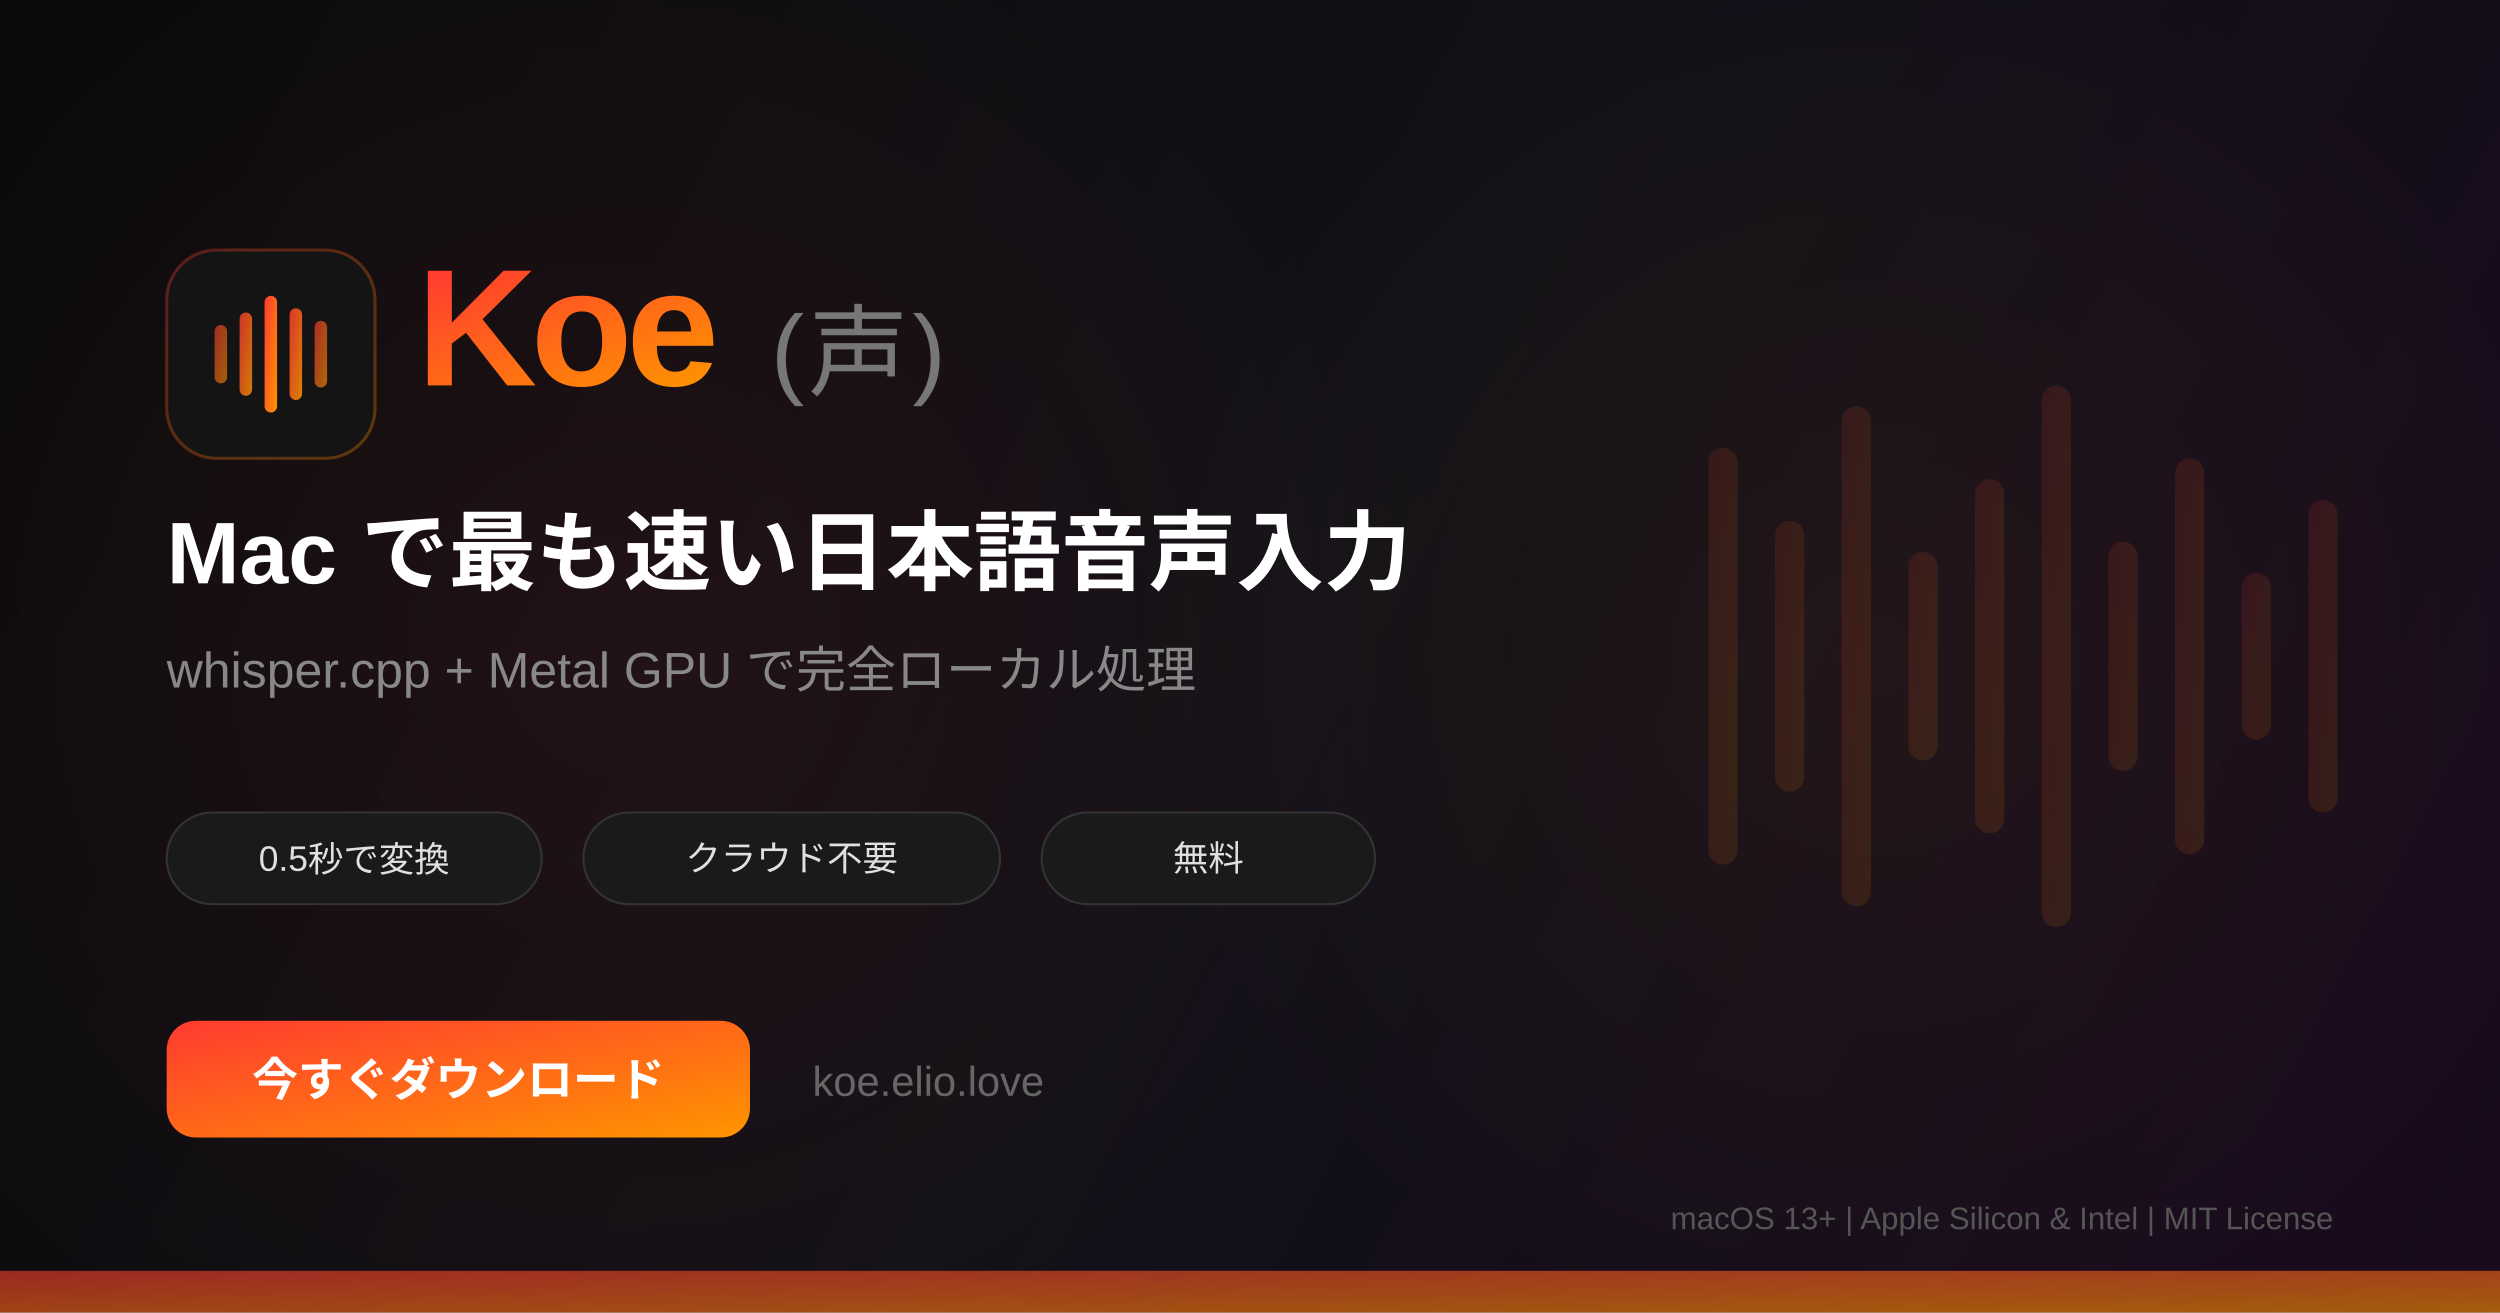
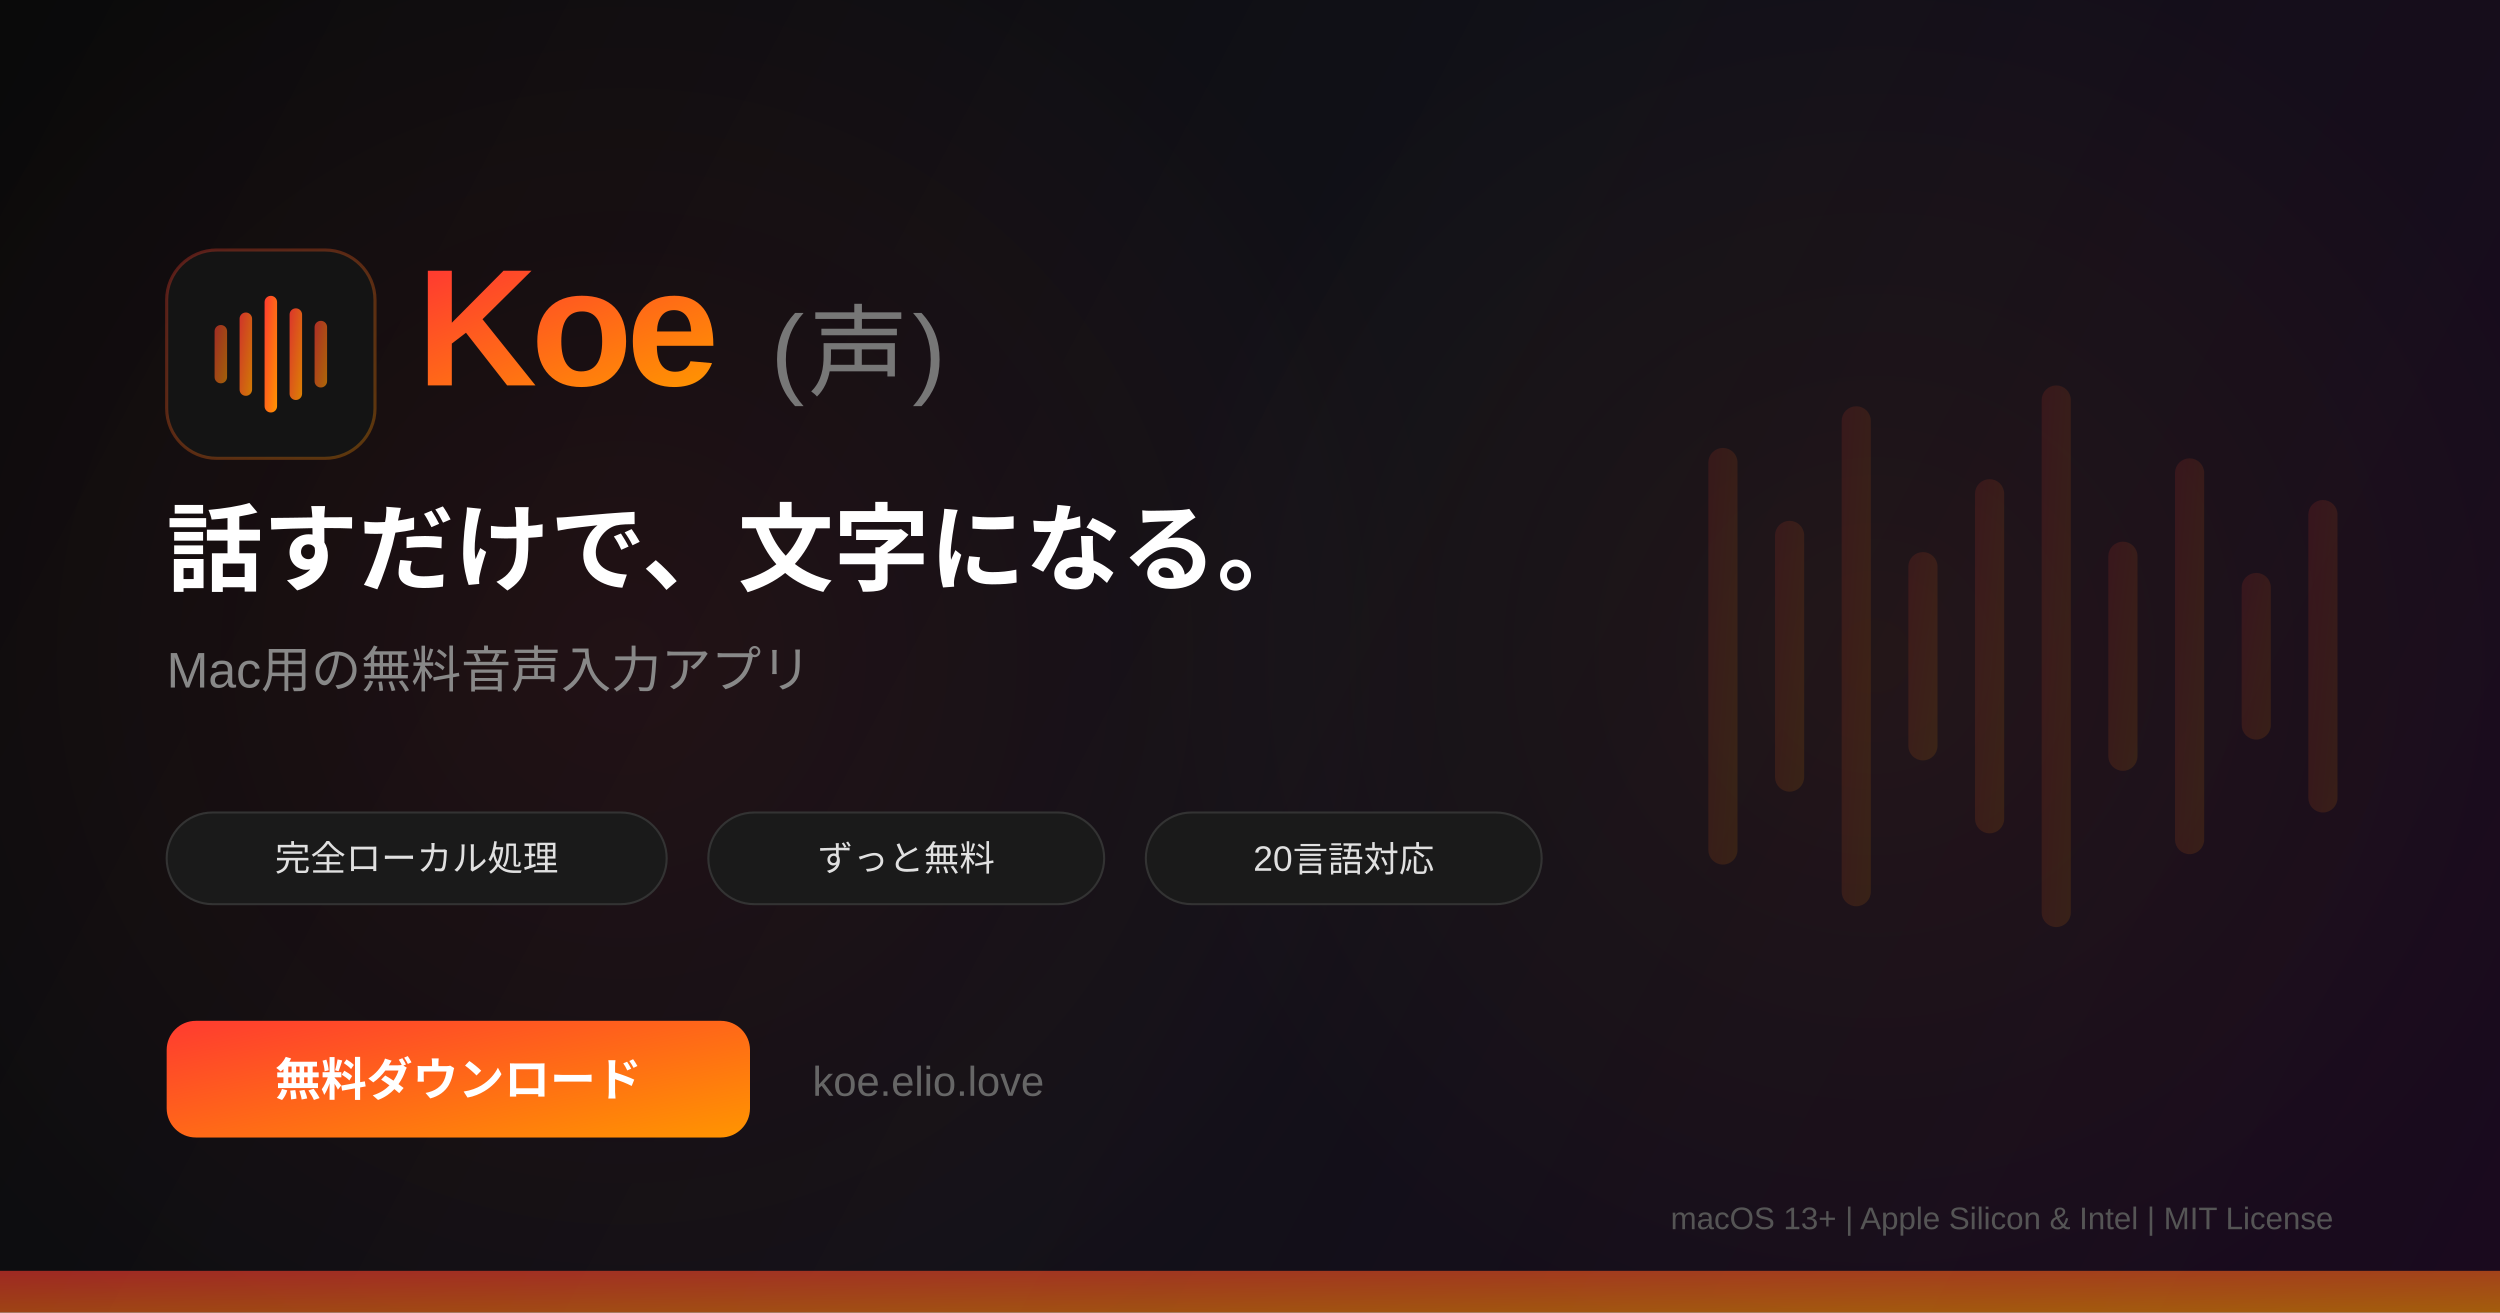
<svg xmlns="http://www.w3.org/2000/svg" width="1200" height="630" viewBox="0 0 1200 630">
  <defs>
    <linearGradient id="bg" x1="0" y1="0" x2="1200" y2="630" gradientUnits="userSpaceOnUse">
      <stop offset="0" stop-color="#0a0a0a" />
      <stop offset="0.5" stop-color="#111118" />
      <stop offset="1" stop-color="#1a0a1e" />
    </linearGradient>
    <linearGradient id="wave" x1="0" y1="0" x2="1" y2="1">
      <stop offset="0" stop-color="#ff3b30" />
      <stop offset="1" stop-color="#ff9500" />
    </linearGradient>
    <radialGradient id="glow1" cx="300" cy="315" r="400" gradientUnits="userSpaceOnUse">
      <stop offset="0" stop-color="#ff3b30" stop-opacity="0.08" />
      <stop offset="1" stop-color="#ff3b30" stop-opacity="0" />
    </radialGradient>
    <radialGradient id="glow2" cx="900" cy="315" r="350" gradientUnits="userSpaceOnUse">
      <stop offset="0" stop-color="#ff9500" stop-opacity="0.06" />
      <stop offset="1" stop-color="#ff9500" stop-opacity="0" />
    </radialGradient>
  </defs>
  <rect width="1200" height="630" fill="url(#bg)" />
  <rect width="1200" height="630" fill="url(#glow1)" />
  <rect width="1200" height="630" fill="url(#glow2)" />
  <g transform="translate(820, 315)" opacity="0.12">
    <rect x="0" y="-100" width="14" height="200" rx="7" fill="url(#wave)" />
    <rect x="32" y="-65" width="14" height="130" rx="7" fill="url(#wave)" />
    <rect x="64" y="-120" width="14" height="240" rx="7" fill="url(#wave)" />
    <rect x="96" y="-50" width="14" height="100" rx="7" fill="url(#wave)" />
    <rect x="128" y="-85" width="14" height="170" rx="7" fill="url(#wave)" />
    <rect x="160" y="-130" width="14" height="260" rx="7" fill="url(#wave)" />
    <rect x="192" y="-55" width="14" height="110" rx="7" fill="url(#wave)" />
    <rect x="224" y="-95" width="14" height="190" rx="7" fill="url(#wave)" />
    <rect x="256" y="-40" width="14" height="80" rx="7" fill="url(#wave)" />
    <rect x="288" y="-75" width="14" height="150" rx="7" fill="url(#wave)" />
  </g>
  <g transform="translate(80, 120)">
    <rect width="100" height="100" rx="24" fill="#141414" />
    <rect width="100" height="100" rx="24" fill="none" stroke="url(#wave)" stroke-width="1.5" stroke-opacity="0.3" />
    <g transform="translate(50,50)">
      <rect x="-3" y="-28" width="6" height="56" rx="3" fill="url(#wave)" />
      <rect x="-15" y="-20" width="6" height="40" rx="3" fill="url(#wave)" opacity=".8" />
      <rect x="9" y="-22" width="6" height="44" rx="3" fill="url(#wave)" opacity=".85" />
      <rect x="-27" y="-14" width="6" height="28" rx="3" fill="url(#wave)" opacity=".6" />
      <rect x="21" y="-16" width="6" height="32" rx="3" fill="url(#wave)" opacity=".65" />
    </g>
  </g>
  <text x="200" y="185" font-family="-apple-system, 'Helvetica Neue', Arial, sans-serif" font-size="80" font-weight="700" fill="url(#wave)" letter-spacing="-3">Koe</text>
  <text x="370" y="185" font-family="-apple-system, 'Helvetica Neue', Arial, sans-serif" font-size="48" font-weight="300" fill="#777" letter-spacing="2">(声)</text>
-   <text x="80" y="280" font-family="-apple-system, 'Helvetica Neue', Arial, sans-serif" font-size="42" font-weight="600" fill="#ffffff">Mac で最も速い日本語音声入力</text>
-   <text x="80" y="330" font-family="-apple-system, 'Helvetica Neue', Arial, sans-serif" font-size="24" fill="#888">whisper.cpp + Metal GPU で完全ローカル処理</text>
+   <text x="80" y="280" font-family="-apple-system, 'Helvetica Neue', Arial, sans-serif" font-size="46" font-weight="600" fill="#ffffff">話すだけで、文字になる。</text>
+   <text x="80" y="330" font-family="-apple-system, 'Helvetica Neue', Arial, sans-serif" font-size="24" fill="#888">Mac用の無料音声入力アプリ</text>
  <g transform="translate(80, 390)">
-     <rect width="180" height="44" rx="22" fill="#1a1a1a" stroke="#333" stroke-width="1" />
-     <text x="90" y="28" font-family="-apple-system, 'Helvetica Neue', Arial, sans-serif" font-size="17" font-weight="500" fill="#e0e0e0" text-anchor="middle">0.5秒で変換</text>
+     <rect width="240" height="44" rx="22" fill="#1a1a1a" stroke="#333" stroke-width="1" />
+     <text x="120" y="28" font-family="-apple-system, 'Helvetica Neue', Arial, sans-serif" font-size="17" font-weight="500" fill="#e0e0e0" text-anchor="middle">完全ローカル処理</text>
  </g>
-   <g transform="translate(280, 390)">
-     <rect width="200" height="44" rx="22" fill="#1a1a1a" stroke="#333" stroke-width="1" />
-     <text x="100" y="28" font-family="-apple-system, 'Helvetica Neue', Arial, sans-serif" font-size="17" font-weight="500" fill="#e0e0e0" text-anchor="middle">クラウド不要</text>
+   <g transform="translate(340, 390)">
+     <rect width="190" height="44" rx="22" fill="#1a1a1a" stroke="#333" stroke-width="1" />
+     <text x="95" y="28" font-family="-apple-system, 'Helvetica Neue', Arial, sans-serif" font-size="17" font-weight="500" fill="#e0e0e0" text-anchor="middle">ずっと無料</text>
  </g>
-   <g transform="translate(500, 390)">
-     <rect width="160" height="44" rx="22" fill="#1a1a1a" stroke="#333" stroke-width="1" />
-     <text x="80" y="28" font-family="-apple-system, 'Helvetica Neue', Arial, sans-serif" font-size="17" font-weight="500" fill="#e0e0e0" text-anchor="middle">無料</text>
+   <g transform="translate(550, 390)">
+     <rect width="190" height="44" rx="22" fill="#1a1a1a" stroke="#333" stroke-width="1" />
+     <text x="95" y="28" font-family="-apple-system, 'Helvetica Neue', Arial, sans-serif" font-size="17" font-weight="500" fill="#e0e0e0" text-anchor="middle">20言語対応</text>
  </g>
  <g transform="translate(80, 490)">
    <rect width="280" height="56" rx="14" fill="url(#wave)" />
-     <text x="140" y="36" font-family="-apple-system, 'Helvetica Neue', Arial, sans-serif" font-size="22" font-weight="700" fill="#ffffff" text-anchor="middle">今すぐダウンロード</text>
+     <text x="140" y="36" font-family="-apple-system, 'Helvetica Neue', Arial, sans-serif" font-size="22" font-weight="700" fill="#ffffff" text-anchor="middle">無料ダウンロード</text>
  </g>
  <text x="390" y="526" font-family="-apple-system, 'Helvetica Neue', Arial, sans-serif" font-size="20" fill="#666">koe.elio.love</text>
  <rect x="0" y="610" width="1200" height="20" fill="url(#wave)" opacity="0.6" />
  <text x="1120" y="590" font-family="-apple-system, 'Helvetica Neue', Arial, sans-serif" font-size="15" fill="#555" text-anchor="end">macOS 13+ | Apple Silicon &amp; Intel | MIT License</text>
</svg>
